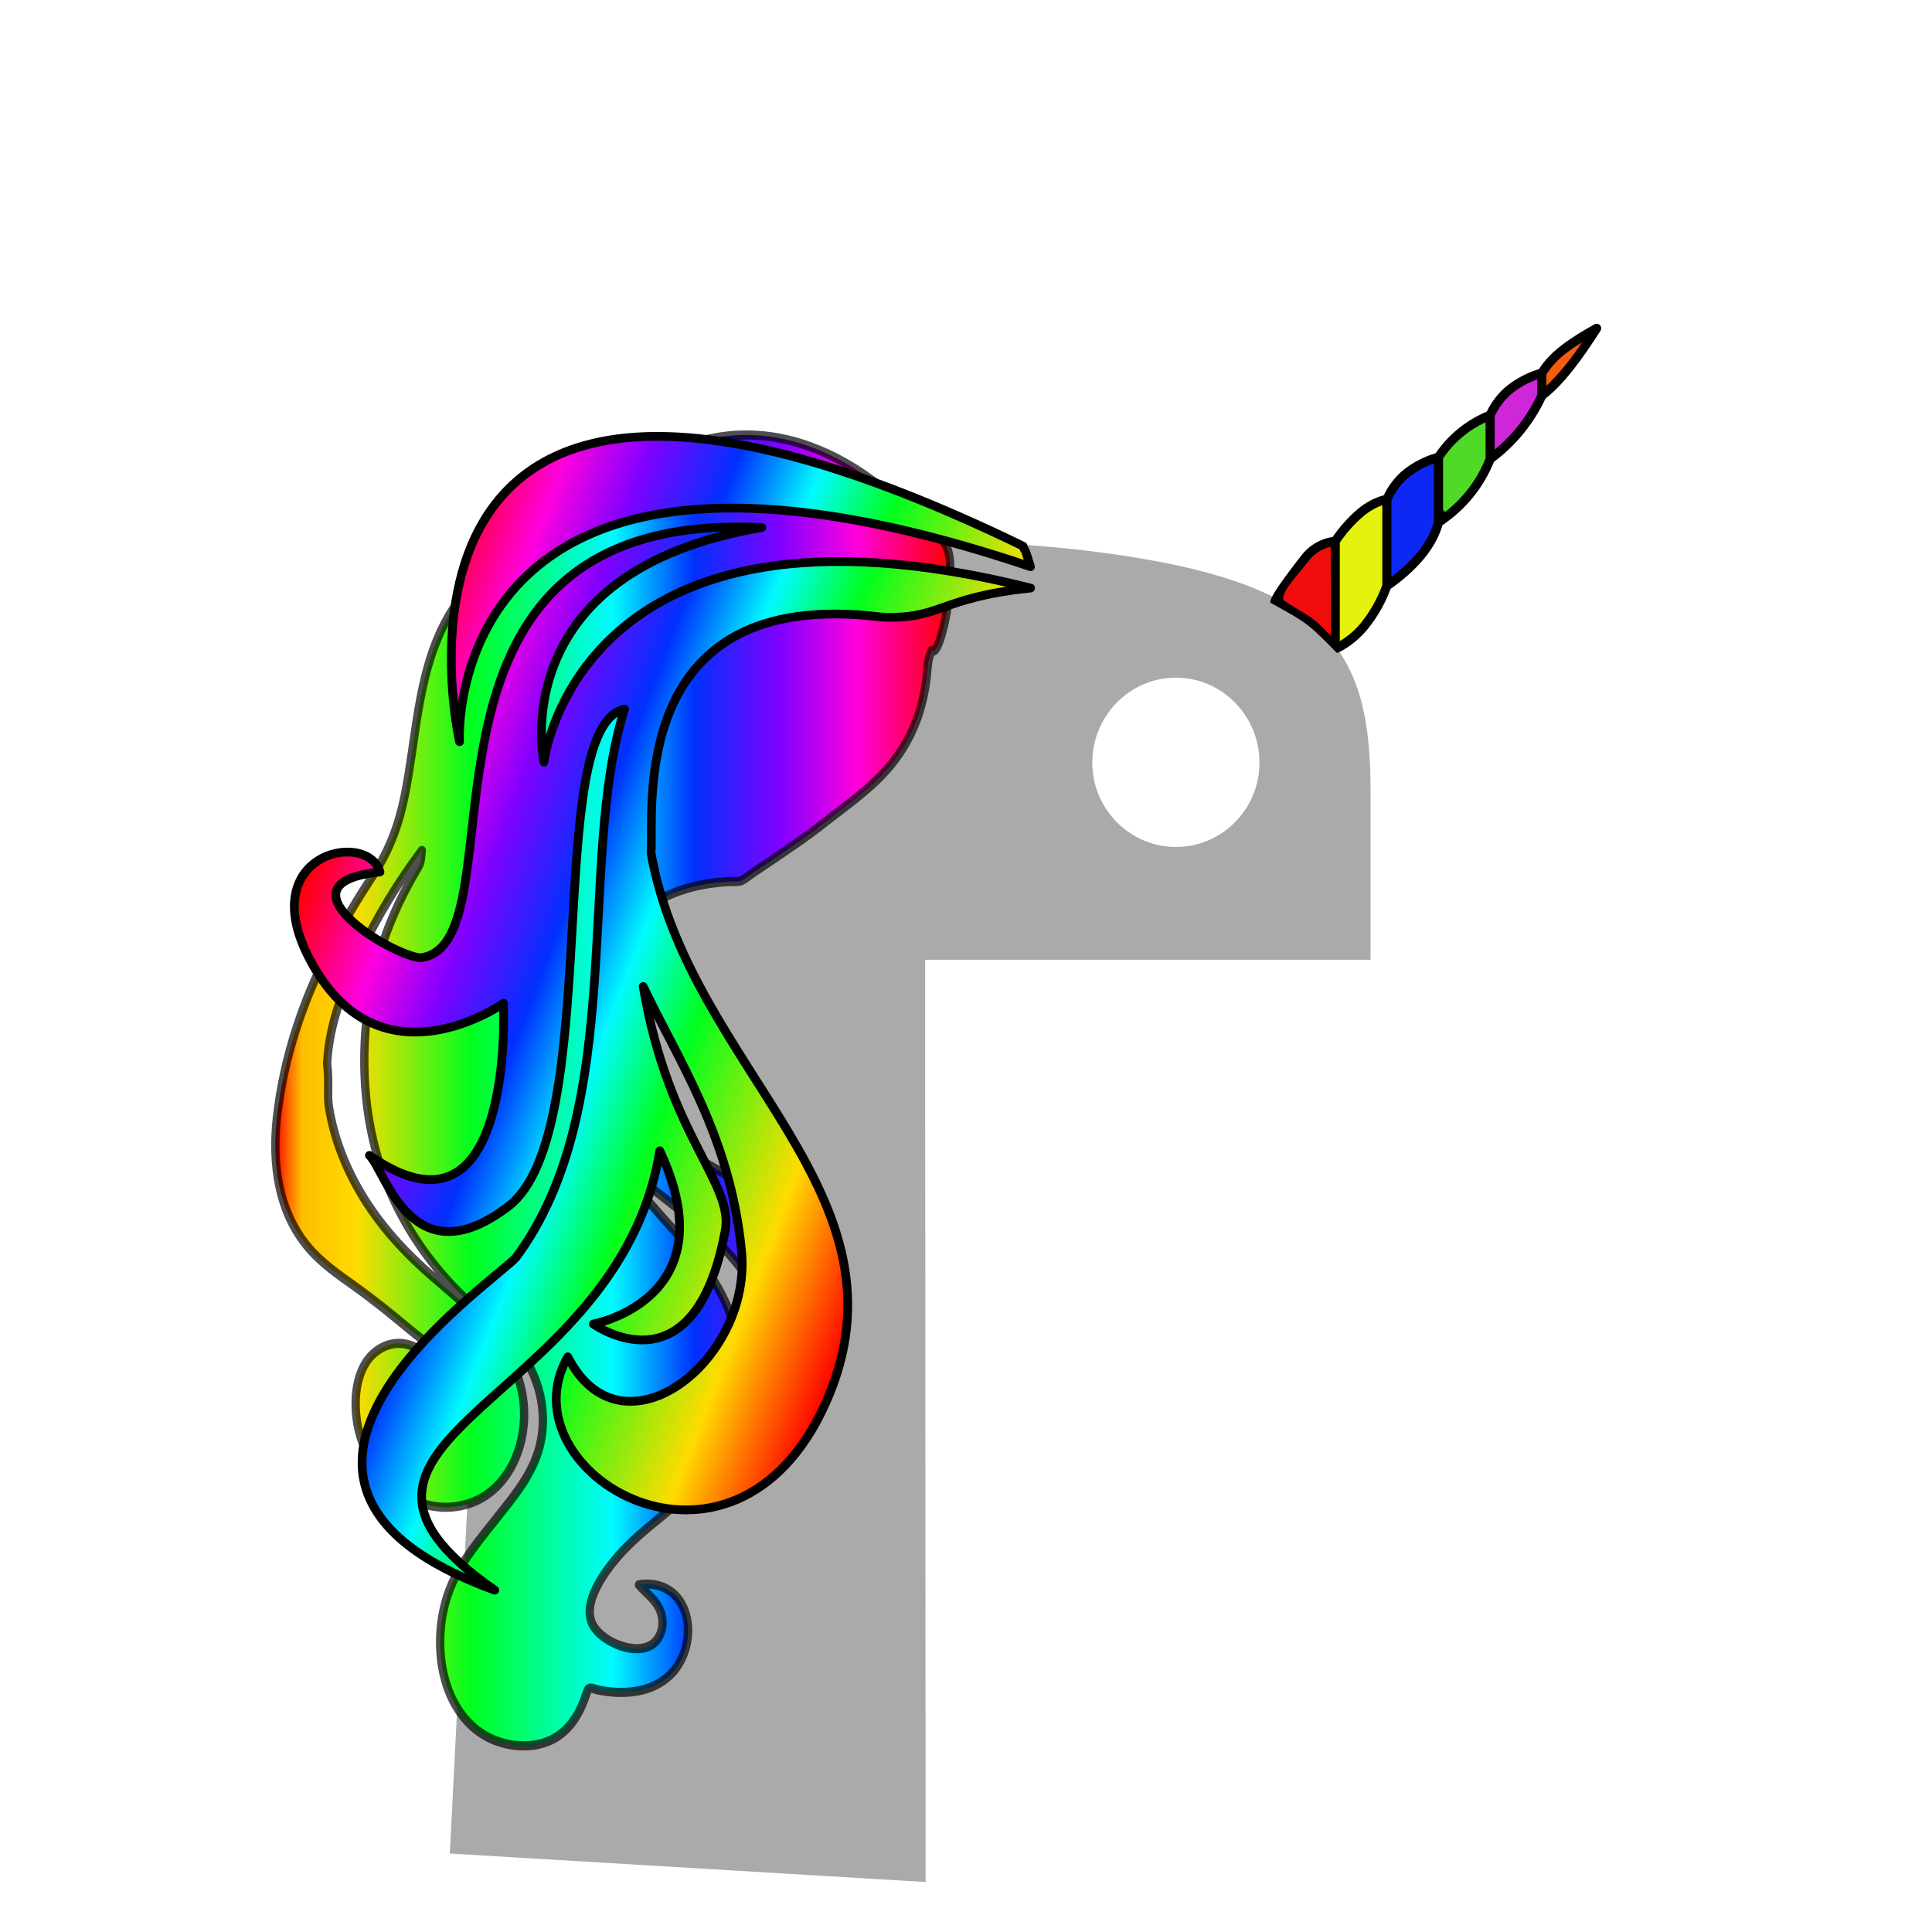
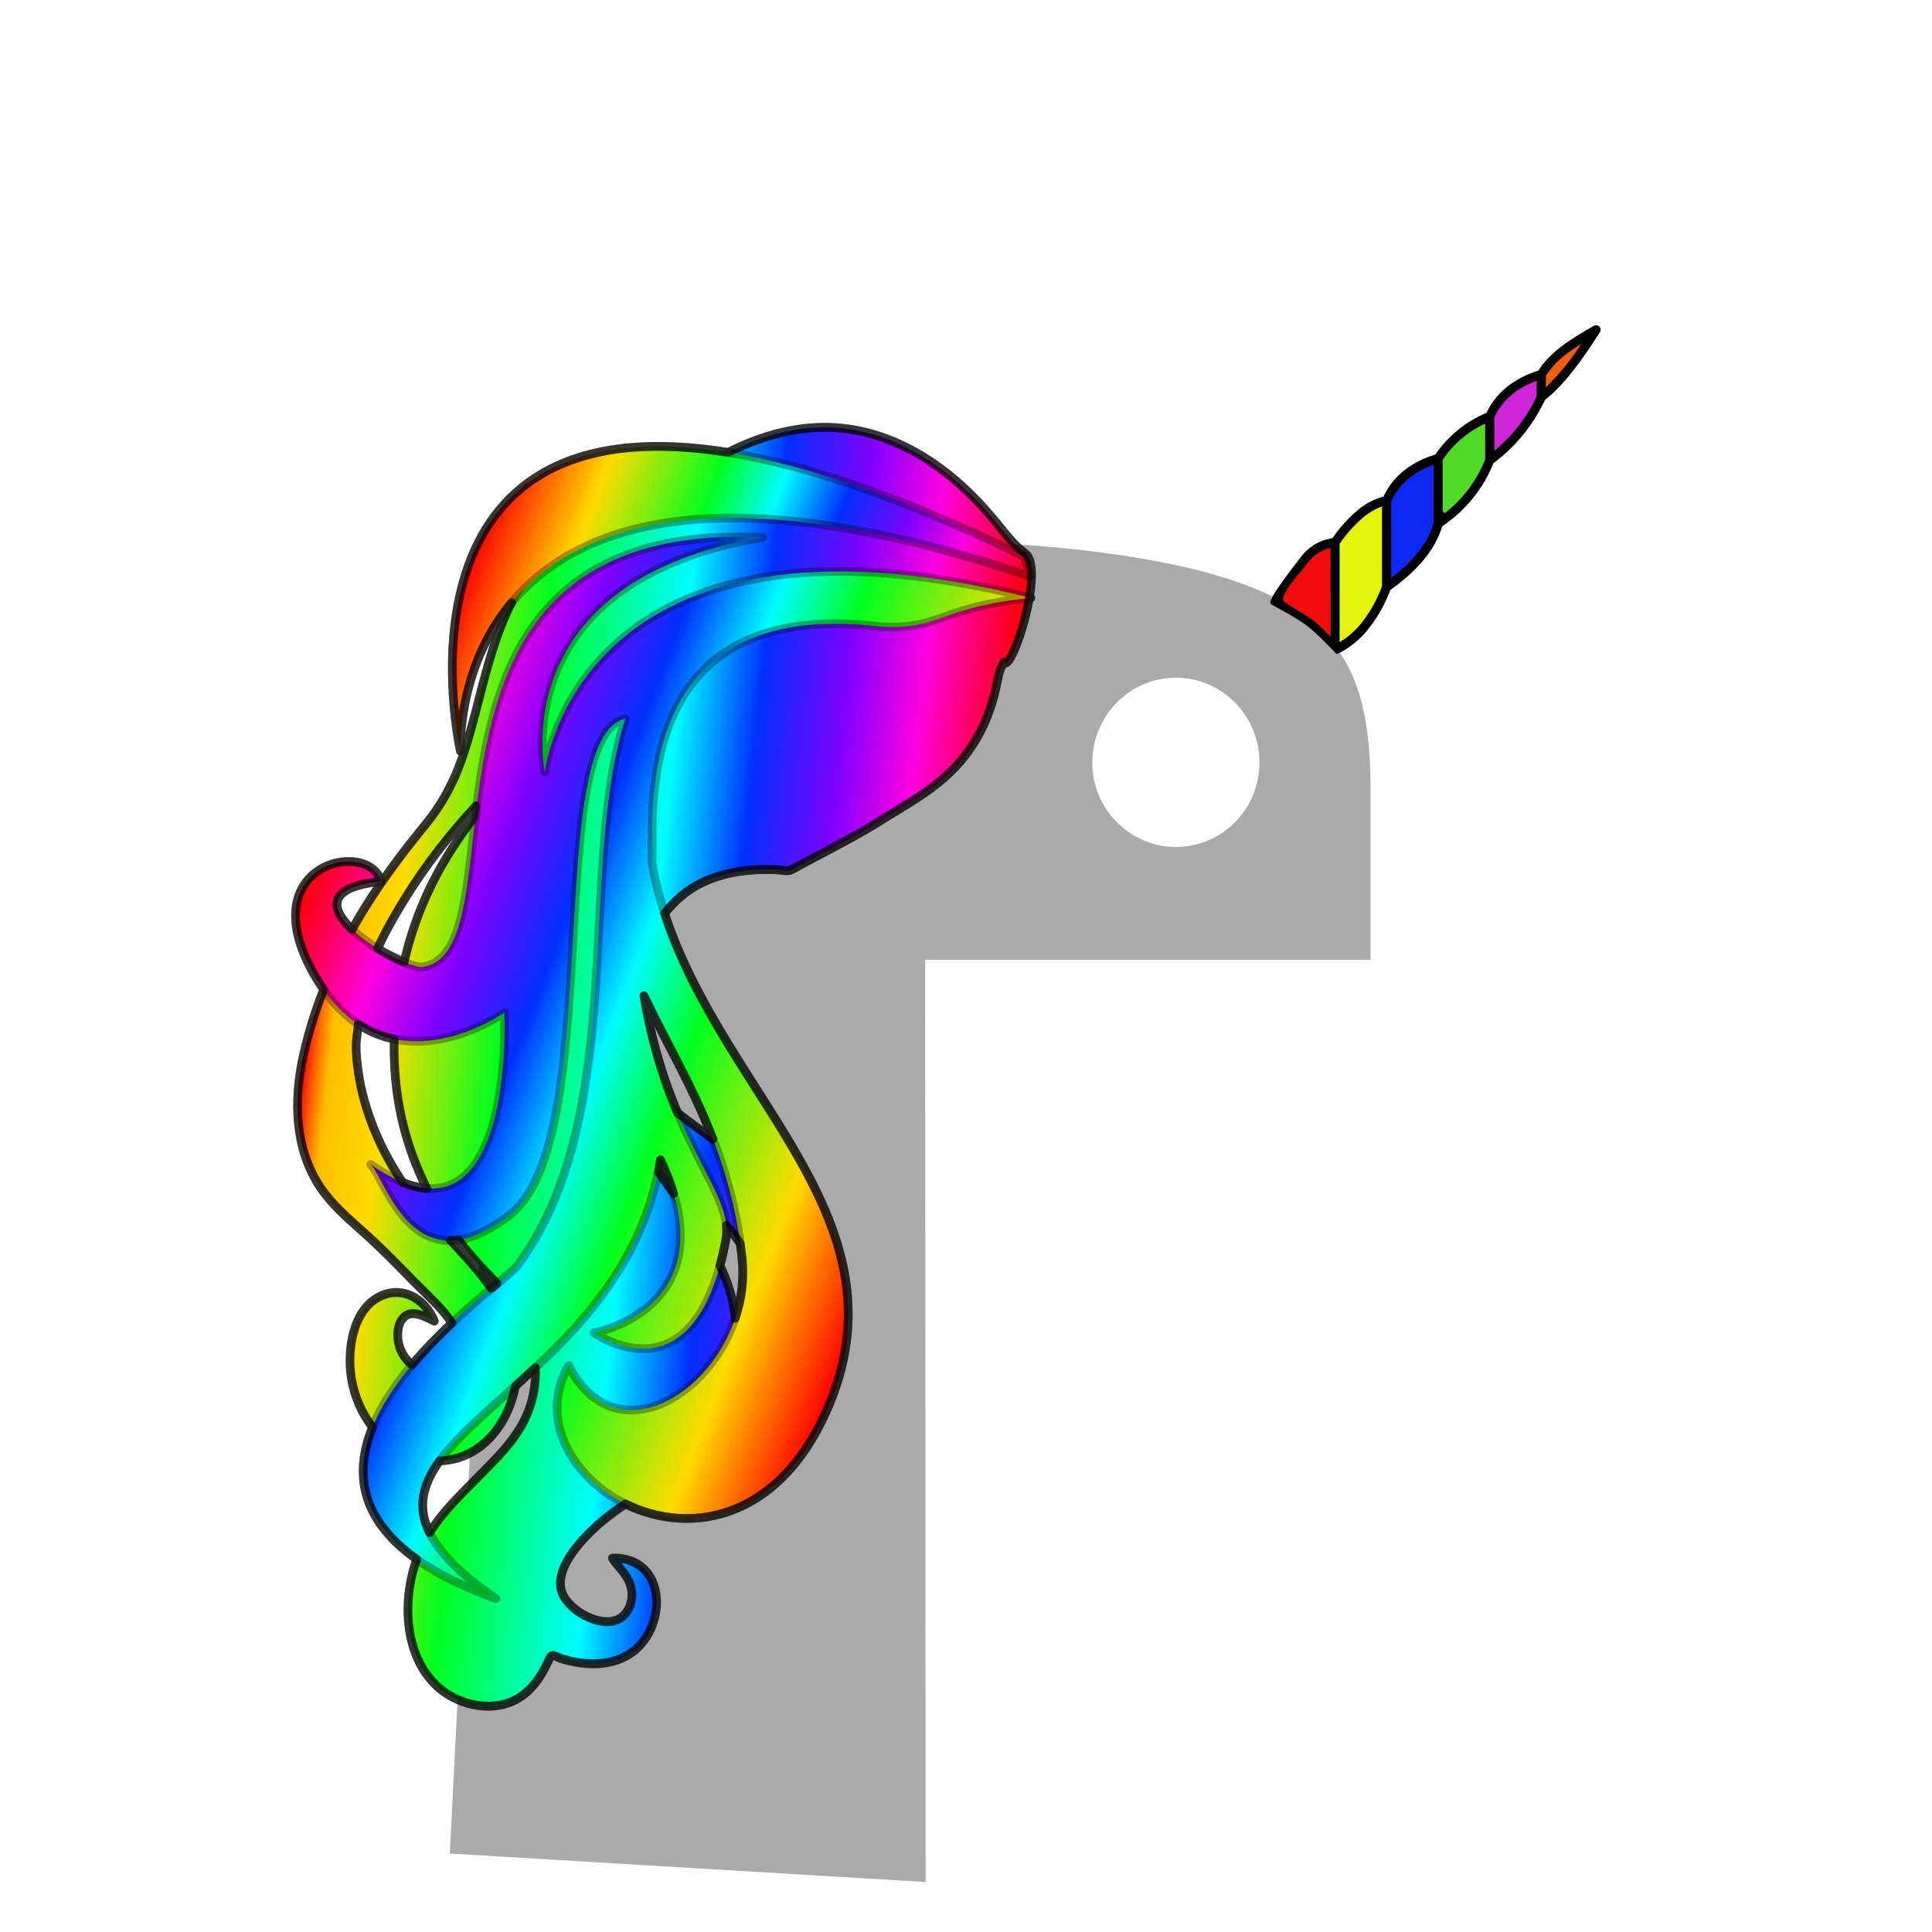
<svg xmlns="http://www.w3.org/2000/svg" height="77.964mm" id="svg8" version="1.1" viewBox="0 0 77.964 77.964" width="77.964mm">
  <defs id="defs7">
-     <style id="style874">.a{fill:#f28fff;}.b{fill:#0100c7;}.c{fill:#ff142d;}.d{fill:#84005e;}.e{fill:none;stroke:#000;stroke-miterlimit:10;stroke-width:15px;}</style>
-     <linearGradient gradientTransform="matrix(982.443,0,0,1732.79,50.6402,998.093)" gradientUnits="userSpaceOnUse" id="unicorn-back-hair" x1="0" x2="1" y1="0" y2="0">
-       <stop id="stop6823" offset="0" style="stop-color:#f00;stop-opacity:1" />
-       <stop id="stop6825" offset="0.02" style="stop-color:#ff6900;stop-opacity:1" />
-       <stop id="stop6827" offset="0.04" style="stop-color:#ffbe00;stop-opacity:1" />
-       <stop id="stop6829" offset="0.12" style="stop-color:#ffdb00;stop-opacity:1" />
-       <stop id="stop6831" offset="0.29" style="stop-color:#00ff1e;stop-opacity:1" />
-       <stop id="stop6833" offset="0.5" style="stop-color:#00fbff;stop-opacity:1" />
-       <stop id="stop6835" offset="0.62" style="stop-color:#0031ff;stop-opacity:1" />
-       <stop id="stop6837" offset="0.75" style="stop-color:#8200ff;stop-opacity:1" />
-       <stop id="stop6839" offset="0.86" style="stop-color:#ff00de;stop-opacity:1" />
-       <stop id="stop6841" offset="1" style="stop-color:#f00;stop-opacity:1" />
+     <linearGradient gradientTransform="matrix(982.443,0,0,1732.79,50.6402,998.093)" gradientUnits="userSpaceOnUse" id="unicorn-hair-gradient-1" x1="0" x2="1" y1="0" y2="0">
+       <stop offset="0" style="stop-color:#f00;stop-opacity:1" />
+       <stop offset="0.02" style="stop-color:#ff6900;stop-opacity:1" />
+       <stop offset="0.04" style="stop-color:#ffbe00;stop-opacity:1" />
+       <stop offset="0.12" style="stop-color:#ffdb00;stop-opacity:1" />
+       <stop offset="0.29" style="stop-color:#00ff1e;stop-opacity:1" />
+       <stop offset="0.5" style="stop-color:#00fbff;stop-opacity:1" />
+       <stop offset="0.62" style="stop-color:#0031ff;stop-opacity:1" />
+       <stop offset="0.75" style="stop-color:#8200ff;stop-opacity:1" />
+       <stop offset="0.86" style="stop-color:#ff00de;stop-opacity:1" />
+       <stop offset="1" style="stop-color:#f00;stop-opacity:1" />
    </linearGradient>
-     <linearGradient gradientTransform="matrix(210.999,0,0,350.666,76.5058,188.677)" gradientUnits="userSpaceOnUse" id="unicorn-front-hair" x1="0" x2="1" y1="0" y2="0">
-       <stop id="stop6861" offset="0" style="stop-color:#f00;stop-opacity:1" />
-       <stop id="stop6863" offset="0.16" style="stop-color:#ffdb00;stop-opacity:1" />
-       <stop id="stop6865" offset="0.38" style="stop-color:#00ff1e;stop-opacity:1" />
-       <stop id="stop6867" offset="0.5" style="stop-color:#00fbff;stop-opacity:1" />
-       <stop id="stop6869" offset="0.62" style="stop-color:#0031ff;stop-opacity:1" />
-       <stop id="stop6871" offset="0.75" style="stop-color:#8200ff;stop-opacity:1" />
-       <stop id="stop6873" offset="0.86" style="stop-color:#ff00de;stop-opacity:1" />
-       <stop id="stop6875" offset="1" style="stop-color:#f00;stop-opacity:1" />
+     <linearGradient gradientTransform="matrix(164.717,0,0,121.533,110.298,60.7664)" gradientUnits="userSpaceOnUse" id="unicorn-hair-gradient-2" x1="0" x2="1" y1="0" y2="0">
+       <stop offset="0" style="stop-color:#f00;stop-opacity:1" />
+       <stop offset="0.14" style="stop-color:#ff00de;stop-opacity:1" />
+       <stop offset="0.25" style="stop-color:#8200ff;stop-opacity:1" />
+       <stop offset="0.38" style="stop-color:#0031ff;stop-opacity:1" />
+       <stop offset="0.5" style="stop-color:#00fbff;stop-opacity:1" />
+       <stop offset="0.62" style="stop-color:#00ff1e;stop-opacity:1" />
+       <stop offset="0.82" style="stop-color:#ffdb00;stop-opacity:1" />
+       <stop offset="1" style="stop-color:#f00;stop-opacity:1" />
+     </linearGradient>
+     <linearGradient gradientTransform="matrix(210.999,0,0,350.666,76.5058,188.677)" gradientUnits="userSpaceOnUse" id="unicorn-hair-gradient-3" x1="0" x2="1" y1="0" y2="0">
+       <stop offset="0" style="stop-color:#f00;stop-opacity:1" />
+       <stop offset="0.16" style="stop-color:#ffdb00;stop-opacity:1" />
+       <stop offset="0.38" style="stop-color:#00ff1e;stop-opacity:1" />
+       <stop offset="0.5" style="stop-color:#00fbff;stop-opacity:1" />
+       <stop offset="0.62" style="stop-color:#0031ff;stop-opacity:1" />
+       <stop offset="0.75" style="stop-color:#8200ff;stop-opacity:1" />
+       <stop offset="0.86" style="stop-color:#ff00de;stop-opacity:1" />
+       <stop offset="1" style="stop-color:#f00;stop-opacity:1" />
    </linearGradient>
  </defs>
  <path d="m 37.733,21.854 c 3.072,0.015 6.007,0.275 8.588,0.731 v 0 c 7.605,1.34 8.986,4.144 8.986,9.316 v 0 6.83 H 37.334 v 2.277 l 0.018,34.939 -19.2,-1.15 c 0.336,-6.603 1.231,-24.138 1.231,-25.83 v 0 -17.066 c 0,-4.856 4.107,-8.505 8.986,-9.316 v 0 c 2.999,-0.498 6.108,-0.732 9.1,-0.732 v 0 c 0.088,0 0.176,2.34e-4 0.263,7.02e-4 m 13.092,8.919 c 0,-1.889 -1.509,-3.426 -3.372,-3.426 v 0 c -1.856,0 -3.373,1.537 -3.373,3.426 v 0 c 0,1.882 1.516,3.405 3.373,3.405 v 0 c 1.863,0 3.372,-1.523 3.372,-3.405" id="snake-body" style="fill:#aaaaaa;fill-opacity:1;stroke:none;stroke-width:0.234" />
-   <g id="g4401" style="clip-rule:evenodd;fill-rule:evenodd;stroke-linejoin:round;stroke-miterlimit:1.414" transform="matrix(0.3524808,0,0,0.3524808,7.949881,-108.1037)">
-     <g id="g6930" style="clip-rule:evenodd;fill-rule:evenodd;stroke-linejoin:round;stroke-miterlimit:1.414" transform="translate(-22.21651,306.8752)">
-       <g id="unihorn" transform="matrix(1.02678,0,0,1.02678,-3.8854,-0.98761)">
-         <path d="m 151.6,61.404 -2.614,1.887 -2.025,2.388 -0.936,1.859 1.988,1.499 1.627,1.074 1.56,1.207 0.998,1 0.055,-3.693 0.07,-5.957 0.12,-1.58 z" id="path6796" style="fill:#f20d0d" />
-         <path d="m 158.036,56.693 0.342,9.021 -1.935,3.878 -2.998,2.922 -1.079,-0.025 -0.074,-11.22 1.567,-1.965 2.367,-2.036 z" id="path6798" style="fill:#e5f20d" />
-         <path d="m 158.437,56.093 1.485,-2.057 2.105,-1.546 1.588,-0.516 0.472,6.378 -0.57,2.088 -1.304,1.943 -1.508,1.866 -2.343,1.613 -0.259,-3.036 0.106,-4.081 z" id="path6800" style="fill:#0d28f2" />
-         <path d="m 164.139,51.366 1.841,-2.276 1.624,-1.076 1.871,-0.879 0.38,4.703 -1.483,2.945 -1.765,1.75 -1.965,1.902 -0.78,-1.367 z" id="path6802" style="fill:#50d926" />
-         <path d="m 169.784,46.98 1.397,-2.221 2.031,-1.531 1.947,-0.833 0.435,2.133 -1.509,2.92 -1.696,2.28 -2.413,1.689 z" id="path6804" style="fill:#ce26d9" />
-         <path d="m 175.492,42.185 1.942,-2.294 3.483,-2.024 -1.31,2.707 -2.487,2.714 -1.449,1.092 z" id="path6806" style="fill:#f25e0d" />
-         <g id="g6810" transform="matrix(0.508925,0,0,0.508925,139.837,28.152)">
-           <path d="m 81.34,17.283 c -4.993,2.817 -9.556,5.699 -12.169,9.823 -2.497,0.757 -4.833,1.967 -6.893,3.569 -1.918,1.542 -3.46,3.499 -4.51,5.725 -4.542,1.894 -8.438,5.065 -11.214,9.127 -2.507,0.736 -4.853,1.937 -6.914,3.542 -1.893,1.527 -3.415,3.462 -4.452,5.661 -2.11,0.587 -4.065,1.629 -5.728,3.052 -2.084,1.781 -3.923,3.83 -5.47,6.094 -0.173,0.027 -0.349,0.049 -0.52,0.085 -2.576,0.518 -4.871,1.972 -6.439,4.08 -1.484,2.01 -6.437,8.145 -6.678,9.922 -0.056,0.413 0.211,0.446 0.211,0.446 0,0 5.353,2.815 7.712,4.588 2.327,1.749 6.353,6.004 6.353,6.004 0,0 0.228,0.392 0.612,0.202 2.513,-1.246 4.644,-3.005 6.436,-5.163 2.137,-2.642 3.829,-5.614 5.009,-8.8 5.548,-3.914 9.808,-8.595 11.356,-13.924 0.336,-0.237 0.66,-0.483 0.985,-0.728 0.022,-0.015 0.048,-0.019 0.069,-0.036 0.012,-0.01 0.017,-0.025 0.028,-0.036 4.556,-3.322 8.088,-7.858 10.193,-13.088 4.852,-3.627 8.734,-8.395 11.301,-13.882 4.162,-3.234 8.11,-8.702 12.054,-14.852 0.103,-0.16 0.158,-0.348 0.158,-0.539 0,-0.548 -0.451,-1 -1,-1 -0.172,0 -0.34,0.044 -0.49,0.128 z M 13.422,77.862 c -1.564,-1.079 3.986,-6.959 5.211,-8.624 1.209,-1.623 2.952,-2.769 4.922,-3.237 l 0.049,19.556 c 0,0 -2.634,-2.853 -4.197,-3.929 -1.962,-1.35 -4.339,-2.631 -5.985,-3.766 z m 16.724,4.89 c -1.299,1.562 -2.851,2.895 -4.591,3.945 V 65.123 c 1.459,-2.152 3.199,-4.101 5.173,-5.794 1.228,-1.041 2.629,-1.857 4.14,-2.412 v 17.485 c -1.106,3.023 -2.701,5.844 -4.722,8.35 z M 36.868,72.629 V 55.828 c 0.913,-2.027 2.293,-3.809 4.025,-5.201 1.592,-1.241 3.379,-2.208 5.289,-2.861 v 12.798 c -1.177,4.338 -4.588,8.474 -9.314,12.065 z M 48.596,58.405 C 48.458,58.244 48.32,58.079 48.181,57.922 V 46.686 c 2.321,-3.45 5.543,-6.199 9.315,-7.947 v 7.865 c -1.846,4.665 -4.922,8.743 -8.9,11.801 z m 10.9,-13.7 v -7.302 c 0.924,-2.014 2.306,-3.784 4.036,-5.169 1.591,-1.241 3.374,-2.215 5.278,-2.883 v 3.345 c -2.157,4.656 -5.341,8.762 -9.314,12.009 z M 70.809,30.777 v -2.531 c 1.229,-1.874 2.786,-3.511 4.597,-4.831 0.991,-0.76 2.073,-1.493 3.22,-2.212 -2.245,3.47 -4.866,6.68 -7.817,9.574 z" id="path6808" style="fill-rule:nonzero" />
-         </g>
+   <g id="g1314" style="clip-rule:evenodd;fill-rule:evenodd;stroke-linejoin:round;stroke-miterlimit:1.414" transform="matrix(0.3519896,0,0,0.3519896,0.1853287,0.141795)">
+     <g id="unihorn" transform="matrix(1.02678,0,0,1.02678,-3.8854,-0.98761)">
+       <path d="m 151.6,61.404 -2.614,1.887 -2.025,2.388 -0.936,1.859 1.988,1.499 1.627,1.074 1.56,1.207 0.998,1 0.055,-3.693 0.07,-5.957 0.12,-1.58 z" id="path1175" style="fill:#f20d0d" />
+       <path d="m 158.036,56.693 0.342,9.021 -1.935,3.878 -2.998,2.922 -1.079,-0.025 -0.074,-11.22 1.567,-1.965 2.367,-2.036 z" id="path1177" style="fill:#e5f20d" />
+       <path d="m 158.437,56.093 1.485,-2.057 2.105,-1.546 1.588,-0.516 0.472,6.378 -0.57,2.088 -1.304,1.943 -1.508,1.866 -2.343,1.613 -0.259,-3.036 0.106,-4.081 z" id="path1179" style="fill:#0d28f2" />
+       <path d="m 164.139,51.366 1.841,-2.276 1.624,-1.076 1.871,-0.879 0.38,4.703 -1.483,2.945 -1.765,1.75 -1.965,1.902 -0.78,-1.367 z" id="path1181" style="fill:#50d926" />
+       <path d="m 169.784,46.98 1.397,-2.221 2.031,-1.531 1.947,-0.833 0.435,2.133 -1.509,2.92 -1.696,2.28 -2.413,1.689 z" id="path1183" style="fill:#ce26d9" />
+       <path d="m 175.492,42.185 1.942,-2.294 3.483,-2.024 -1.31,2.707 -2.487,2.714 -1.449,1.092 z" id="path1185" style="fill:#f25e0d" />
+       <g id="g1189" transform="matrix(0.508925,0,0,0.508925,139.837,28.152)">
+         <path d="m 81.34,17.283 c -4.993,2.817 -9.556,5.699 -12.169,9.823 -2.497,0.757 -4.833,1.967 -6.893,3.569 -1.918,1.542 -3.46,3.499 -4.51,5.725 -4.542,1.894 -8.438,5.065 -11.214,9.127 -2.507,0.736 -4.853,1.937 -6.914,3.542 -1.893,1.527 -3.415,3.462 -4.452,5.661 -2.11,0.587 -4.065,1.629 -5.728,3.052 -2.084,1.781 -3.923,3.83 -5.47,6.094 -0.173,0.027 -0.349,0.049 -0.52,0.085 -2.576,0.518 -4.871,1.972 -6.439,4.08 -1.484,2.01 -6.437,8.145 -6.678,9.922 -0.056,0.413 0.211,0.446 0.211,0.446 0,0 5.353,2.815 7.712,4.588 2.327,1.749 6.353,6.004 6.353,6.004 0,0 0.228,0.392 0.612,0.202 2.513,-1.246 4.644,-3.005 6.436,-5.163 2.137,-2.642 3.829,-5.614 5.009,-8.8 5.548,-3.914 9.808,-8.595 11.356,-13.924 0.336,-0.237 0.66,-0.483 0.985,-0.728 0.022,-0.015 0.048,-0.019 0.069,-0.036 0.012,-0.01 0.017,-0.025 0.028,-0.036 4.556,-3.322 8.088,-7.858 10.193,-13.088 4.852,-3.627 8.734,-8.395 11.301,-13.882 4.162,-3.234 8.11,-8.702 12.054,-14.852 0.103,-0.16 0.158,-0.348 0.158,-0.539 0,-0.548 -0.451,-1 -1,-1 -0.172,0 -0.34,0.044 -0.49,0.128 z M 13.422,77.862 c -1.564,-1.079 3.986,-6.959 5.211,-8.624 1.209,-1.623 2.952,-2.769 4.922,-3.237 l 0.049,19.556 c 0,0 -2.634,-2.853 -4.197,-3.929 -1.962,-1.35 -4.339,-2.631 -5.985,-3.766 z m 16.724,4.89 c -1.299,1.562 -2.851,2.895 -4.591,3.945 V 65.123 c 1.459,-2.152 3.199,-4.101 5.173,-5.794 1.228,-1.041 2.629,-1.857 4.14,-2.412 v 17.485 c -1.106,3.023 -2.701,5.844 -4.722,8.35 z M 36.868,72.629 V 55.828 c 0.913,-2.027 2.293,-3.809 4.025,-5.201 1.592,-1.241 3.379,-2.208 5.289,-2.861 v 12.798 c -1.177,4.338 -4.588,8.474 -9.314,12.065 z M 48.596,58.405 C 48.458,58.244 48.32,58.079 48.181,57.922 V 46.686 c 2.321,-3.45 5.543,-6.199 9.315,-7.947 v 7.865 c -1.846,4.665 -4.922,8.743 -8.9,11.801 z m 10.9,-13.7 v -7.302 c 0.924,-2.014 2.306,-3.784 4.036,-5.169 1.591,-1.241 3.374,-2.215 5.278,-2.883 v 3.345 c -2.157,4.656 -5.341,8.762 -9.314,12.009 z M 70.809,30.777 v -2.531 c 1.229,-1.874 2.786,-3.511 4.597,-4.831 0.991,-0.76 2.073,-1.493 3.22,-2.212 -2.245,3.47 -4.866,6.68 -7.817,9.574 z" id="path1187" style="fill-rule:nonzero" />
      </g>
-       <g id="g6815" transform="matrix(0.0786762,0,0,0.0866126,27.2003,38.2111)">
-         <path d="m 1005.77,416.5 c 13.37,14.14 45.85,-131.158 13.24,-146.53 -16.07,-8.407 -28.342,-20.333 -41.75,-32.23 -15.068,-13.732 -30.904,-26.744 -47.506,-38.586 -62.026,-44.243 -135.653,-72.002 -212.385,-66.841 -97.089,6.53 -187.623,66.298 -252.969,135.537 -3.408,-12.03 -88.584,31.265 -98.677,38.147 -29.626,20.202 -53.638,47.385 -70.933,78.733 -37.534,68.209 -39.273,149.113 -55.865,223.696 -8.656,38.906 -22.285,72.062 -45.604,104.542 -22.949,31.965 -44.73,64.758 -64.155,98.998 -38.804,68.398 -66.57,143.567 -76.2,221.894 -7.547,61.39 2.161,124.92 45.604,171.58 19.33,20.77 43.556,35.96 67.213,51.23 27.602,17.83 53.961,37.41 80.201,57.17 22.746,17.12 51.018,34.23 69.047,56.53 18.806,23.25 4.467,53.79 -23.778,59.7 -25.31,5.29 -50.319,-10.85 -56.517,-35.8 -2.578,-10.37 -2.192,-23.45 6.208,-31.23 11.356,-10.53 31.011,-1.89 43.466,1.75 -18.722,-30.59 -56.512,-43.22 -87.621,-21.38 -28.713,20.16 -32.868,62.19 -26.986,94.01 13.192,71.36 83.685,125.97 156.967,108.31 69.481,-16.73 99.624,-95.09 80.059,-159.34 -21.908,-71.94 -95.659,-114.29 -149.571,-160.6 -38.801,-33.33 -72.769,-71.77 -97.121,-116.96 -11.53,-21.4 -20.853,-44.06 -26.869,-67.64 -3.188,-12.49 -6.207,-25.6 -5.831,-38.5 0.377,-12.93 0.305,-27.23 -1.447,-40.06 2.828,-52.702 24.973,-102.788 49.158,-148.925 24.754,-47.223 54.936,-91.497 88.692,-132.725 -1.458,7.222 -0.493,15.414 -5.16,21.65 -4.986,7.542 -9.792,15.204 -14.398,22.984 -9.98,16.857 -19.027,34.274 -26.931,52.201 -15.717,35.649 -26.579,73.17 -32.183,111.728 -11.273,77.564 -4.409,158.127 27.024,230.417 29.258,67.28 78.521,126.92 136.959,171.05 28.578,21.58 55.686,43.16 73.212,75.16 17.27,31.53 22.612,68.41 12.67,103.18 -10.594,37.05 -37.78,65.74 -62.44,94.17 -24.471,28.21 -50.938,56.15 -66.645,90.47 -28.657,62.63 -19.449,154.24 43.504,193.26 28.845,17.87 70.255,23.1 101.902,9.71 14.997,-6.34 27.415,-17.16 36.569,-30.56 4.841,-7.08 8.759,-14.68 12.089,-22.58 1.685,-4 3.239,-8.05 4.759,-12.11 2.544,-6.8 9.287,-2.27 15.576,-1.11 35.401,6.52 77.565,4.68 105.639,-20.68 24.051,-21.72 33.174,-60.71 17.56,-89.99 -12.681,-23.78 -38.224,-32.18 -63.796,-28.41 11.549,12.51 25.568,19.73 31.966,36.62 5.467,14.44 1.493,31.94 -11.306,41.24 -23.46,16.8 -72.765,-1.07 -87.1,-23.65 -18.638,-29.35 17.389,-72.54 36.942,-92.86 25.935,-26.95 57.188,-46.83 86.202,-70.03 62.272,-49.79 90.006,-120.67 86.545,-199.34 -3.415,-77.64 -64.018,-130.95 -114.486,-183.2 -14.27,-14.77 -28.452,-29.67 -43.292,-43.87 -6.933,-6.63 -13.944,-13.19 -20.883,-19.81 -6.463,-6.18 -17.323,-13.49 -20.078,-22.29 16.171,8.61 30.864,22.25 45.799,32.87 16.834,11.98 33.744,23.85 50.537,35.89 33.692,24.15 69.325,48.11 97.491,78.78 24.317,26.48 45.022,58.89 47.913,95.56 1.528,19.4 -1.963,38.72 -9.19,56.73 -3.754,9.35 -8.443,18.31 -13.811,26.84 -4.383,6.96 -10.909,13.48 -13.279,21.5 65.663,-23.95 113.678,-106.08 104.44,-174.24 -5.718,-32.8 -22.836,-63.1 -46.578,-86.24 -25.171,-24.55 -58.386,-41.12 -89.519,-57.01 -34.049,-17.38 -68.825,-33.97 -101.723,-53.5 -15.01,-8.61 -30.385,-17.27 -43.233,-28.85 -14.525,-13.09 -18.643,-25.647 -22.225,-44.878 -13.297,-71.392 -11.67,-153.746 44.103,-207.204 35.269,-33.805 87.254,-46.031 134.601,-48.545 5.921,-0.315 13.024,0.621 18.744,-1.053 4.962,-1.979 9.479,-5.642 14.012,-8.414 12.579,-7.692 25.157,-15.386 37.681,-23.166 22.776,-14.147 45.954,-28.184 67.691,-43.889 39.028,-28.196 81.424,-53.091 110.673,-92.34 14.297,-19.185 25.424,-40.675 32.142,-63.669 3.479,-11.907 6.179,-24.091 7.73,-36.403 1.669,-13.247 1.253,-24.502 7.511,-36.599 z" id="path6813" style="fill:url(#unicorn-back-hair);fill-rule:nonzero;stroke:#010001;stroke-width:12.09px;stroke-opacity:0.694" />
+     </g>
+     <g id="rainbow-hair">
+       <g id="g1194" transform="matrix(0.0782159,0.00849857,-0.00935585,0.0861058,39.7877,31.1119)">
+         <path d="m 1005.77,416.5 c 13.37,14.14 45.85,-131.158 13.24,-146.53 -16.07,-8.407 -28.342,-20.333 -41.75,-32.23 -15.068,-13.732 -30.904,-26.744 -47.506,-38.586 -62.026,-44.243 -135.653,-72.002 -212.385,-66.841 -97.089,6.53 -187.623,66.298 -252.969,135.537 -3.408,-12.03 -88.584,31.265 -98.677,38.147 -29.626,20.202 -53.638,47.385 -70.933,78.733 -37.534,68.209 -39.273,149.113 -55.865,223.696 -8.656,38.906 -22.285,72.062 -45.604,104.542 -22.949,31.965 -44.73,64.758 -64.155,98.998 -38.804,68.398 -66.57,143.567 -76.2,221.894 -7.547,61.39 2.161,124.92 45.604,171.58 19.33,20.77 43.556,35.96 67.213,51.23 27.602,17.83 53.961,37.41 80.201,57.17 22.746,17.12 51.018,34.23 69.047,56.53 18.806,23.25 4.467,53.79 -23.778,59.7 -25.31,5.29 -50.319,-10.85 -56.517,-35.8 -2.578,-10.37 -2.192,-23.45 6.208,-31.23 11.356,-10.53 31.011,-1.89 43.466,1.75 -18.722,-30.59 -56.512,-43.22 -87.621,-21.38 -28.713,20.16 -32.868,62.19 -26.986,94.01 13.192,71.36 83.685,125.97 156.967,108.31 69.481,-16.73 99.624,-95.09 80.059,-159.34 -21.908,-71.94 -95.659,-114.29 -149.571,-160.6 -38.801,-33.33 -72.769,-71.77 -97.121,-116.96 -11.53,-21.4 -20.853,-44.06 -26.869,-67.64 -3.188,-12.49 -6.207,-25.6 -5.831,-38.5 0.377,-12.93 0.305,-27.23 -1.447,-40.06 2.828,-52.702 24.973,-102.788 49.158,-148.925 24.754,-47.223 54.936,-91.497 88.692,-132.725 -1.458,7.222 -0.493,15.414 -5.16,21.65 -4.986,7.542 -9.792,15.204 -14.398,22.984 -9.98,16.857 -19.027,34.274 -26.931,52.201 -15.717,35.649 -26.579,73.17 -32.183,111.728 -11.273,77.564 -4.409,158.127 27.024,230.417 29.258,67.28 78.521,126.92 136.959,171.05 28.578,21.58 55.686,43.16 73.212,75.16 17.27,31.53 22.612,68.41 12.67,103.18 -10.594,37.05 -37.78,65.74 -62.44,94.17 -24.471,28.21 -50.938,56.15 -66.645,90.47 -28.657,62.63 -19.449,154.24 43.504,193.26 28.845,17.87 70.255,23.1 101.902,9.71 14.997,-6.34 27.415,-17.16 36.569,-30.56 4.841,-7.08 8.759,-14.68 12.089,-22.58 1.685,-4 3.239,-8.05 4.759,-12.11 2.544,-6.8 9.287,-2.27 15.576,-1.11 35.401,6.52 77.565,4.68 105.639,-20.68 24.051,-21.72 33.174,-60.71 17.56,-89.99 -12.681,-23.78 -38.224,-32.18 -63.796,-28.41 11.549,12.51 25.568,19.73 31.966,36.62 5.467,14.44 1.493,31.94 -11.306,41.24 -23.46,16.8 -72.765,-1.07 -87.1,-23.65 -18.638,-29.35 17.389,-72.54 36.942,-92.86 25.935,-26.95 57.188,-46.83 86.202,-70.03 62.272,-49.79 90.006,-120.67 86.545,-199.34 -3.415,-77.64 -64.018,-130.95 -114.486,-183.2 -14.27,-14.77 -28.452,-29.67 -43.292,-43.87 -6.933,-6.63 -13.944,-13.19 -20.883,-19.81 -6.463,-6.18 -17.323,-13.49 -20.078,-22.29 16.171,8.61 30.864,22.25 45.799,32.87 16.834,11.98 33.744,23.85 50.537,35.89 33.692,24.15 69.325,48.11 97.491,78.78 24.317,26.48 45.022,58.89 47.913,95.56 1.528,19.4 -1.963,38.72 -9.19,56.73 -3.754,9.35 -8.443,18.31 -13.811,26.84 -4.383,6.96 -10.909,13.48 -13.279,21.5 65.663,-23.95 113.678,-106.08 104.44,-174.24 -5.718,-32.8 -22.836,-63.1 -46.578,-86.24 -25.171,-24.55 -58.386,-41.12 -89.519,-57.01 -34.049,-17.38 -68.825,-33.97 -101.723,-53.5 -15.01,-8.61 -30.385,-17.27 -43.233,-28.85 -14.525,-13.09 -18.643,-25.647 -22.225,-44.878 -13.297,-71.392 -11.67,-153.746 44.103,-207.204 35.269,-33.805 87.254,-46.031 134.601,-48.545 5.921,-0.315 13.024,0.621 18.744,-1.053 4.962,-1.979 9.479,-5.642 14.012,-8.414 12.579,-7.692 25.157,-15.386 37.681,-23.166 22.776,-14.147 45.954,-28.184 67.691,-43.889 39.028,-28.196 81.424,-53.091 110.673,-92.34 14.297,-19.185 25.424,-40.675 32.142,-63.669 3.479,-11.907 6.179,-24.091 7.73,-36.403 1.669,-13.247 1.253,-24.502 7.511,-36.599 z" id="path1192" style="fill:url(#unicorn-hair-gradient-1);fill-rule:nonzero;stroke:#000000;stroke-width:12.09px;stroke-opacity:0.318" />
      </g>
-       <g id="g6821" transform="matrix(-0.343741,-0.131832,-0.131832,0.343741,156.495,76.7777)">
-         <path d="m 256.6,121.533 c 0,0 93.756,-139.781 -141.83,-119.527 -1.722,1.985 0.345,-1.028 -4.472,5.155 194.05,7.9 146.302,114.372 146.302,114.372 z" id="path6817" style="fill:url(#unicorn-front-hair);fill-rule:nonzero;stroke:#000000;stroke-width:2.72px" />
-         <path d="m 265.183,168.235 c 29.894,15.116 -12.354,23.01 -21.287,20.429 -30.221,-15.968 63.535,-125.172 -51.239,-162.959 70.472,41.564 37.145,92.383 37.145,92.383 0,0 22.327,-87.228 -121.92,-104.744 25.754,13.055 22.479,19.227 40.187,25.071 77.962,19.226 43.958,82.435 40.525,94.106 -35.037,58.385 -115.738,69.374 -111.96,140.125 3.784,70.752 86.207,56.191 80.023,15.461 -27.481,24.721 -54.275,-19.582 -38.47,-50.492 16.12,-31.878 39.316,-47.759 57.802,-65.444 -23.974,40.782 -48.834,47.112 -51.082,62.268 -9.277,51.169 27.984,41.279 27.984,41.279 0,0 -36.76,-22.315 0,-57.697 -16.494,78.996 80.018,126.055 -1.033,145.964 98.566,1.728 35.37,-87.917 30.915,-98.905 -15.799,-56.318 26.606,-121.967 29.525,-171.373 22.14,14.363 -41.559,125.016 -21.638,157.303 19.921,32.264 39.843,3.082 46.02,0.688 -53.907,13.382 -21.977,-59.074 -21.977,-59.074 0,0 24.732,37.099 58.047,11.327 33.303,-25.755 1.027,-47.049 -7.567,-35.716 z" id="path6819" style="fill:url(#unicorn-front-hair);fill-rule:nonzero;stroke:#000000;stroke-width:2.72px" />
+       <g id="g1200" transform="matrix(-0.343741,-0.131832,-0.131832,0.343741,156.495,77.7777)">
+         <path d="m 256.6,121.533 c 0,0 93.756,-139.781 -141.83,-119.527 -1.722,1.985 0.345,-1.028 -4.472,5.155 194.05,7.9 146.302,114.372 146.302,114.372 z" id="path1196" style="fill:url(#unicorn-hair-gradient-2);fill-rule:nonzero;stroke:#000000;stroke-width:2.72px;stroke-opacity:0.322" />
+         <path d="m 265.183,168.235 c 29.894,15.116 -12.354,23.01 -21.287,20.429 -30.221,-15.968 63.535,-125.172 -51.239,-162.959 70.472,41.564 37.145,92.383 37.145,92.383 0,0 22.327,-87.228 -121.92,-104.744 25.754,13.055 22.479,19.227 40.187,25.071 77.962,19.226 43.958,82.435 40.525,94.106 -35.037,58.385 -115.738,69.374 -111.96,140.125 3.784,70.752 86.207,56.191 80.023,15.461 -27.481,24.721 -54.275,-19.582 -38.47,-50.492 16.12,-31.878 39.316,-47.759 57.802,-65.444 -23.974,40.782 -48.834,47.112 -51.082,62.268 -9.277,51.169 27.984,41.279 27.984,41.279 0,0 -36.76,-22.315 0,-57.697 -16.494,78.996 80.018,126.055 -1.033,145.964 98.566,1.728 35.37,-87.917 30.915,-98.905 -15.799,-56.318 26.606,-121.967 29.525,-171.373 22.14,14.363 -41.559,125.016 -21.638,157.303 19.921,32.264 39.843,3.082 46.02,0.688 -53.907,13.382 -21.977,-59.074 -21.977,-59.074 0,0 24.732,37.099 58.047,11.327 33.303,-25.755 1.027,-47.049 -7.567,-35.716 z" id="path1198" style="fill:url(#unicorn-hair-gradient-3);fill-rule:nonzero;stroke:#000000;stroke-width:2.72px;stroke-opacity:0.318" />
      </g>
+       <path d="m 82.954,51.467 c 3.721,-1.877 7.711,-3.003 11.705,-2.866 6.05,0.208 11.55,3.224 15.987,7.561 1.188,1.161 2.305,2.416 3.355,3.726 0.937,1.138 1.786,2.27 2.964,3.13 0.912,0.607 0.918,2.74 0.524,5.084 l 0.163,0.04 -0.173,0.019 c -0.652,3.827 -2.356,8.184 -2.921,7.362 -0.603,0.988 -0.675,1.961 -0.93,3.087 -0.236,1.047 -0.561,2.073 -0.945,3.069 -0.741,1.923 -1.812,3.679 -3.11,5.209 -2.655,3.131 -6.204,4.914 -9.52,7.01 -1.847,1.168 -3.791,2.18 -5.705,3.204 -1.052,0.564 -2.108,1.119 -3.164,1.675 -0.381,0.2 -0.768,0.477 -1.175,0.605 -0.463,0.096 -1.01,-0.045 -1.476,-0.068 -3.726,-0.186 -7.907,0.425 -10.982,3.036 -0.708,0.601 -1.332,1.265 -1.88,1.98 6.926,21.247 28.295,35.191 18.538,57.064 -5.697,12.768 -15.927,14.133 -23.041,10.621 -1.188,0.805 -2.349,1.654 -3.432,2.651 -1.719,1.583 -4.941,4.996 -3.758,7.682 0.91,2.066 4.599,4.024 6.591,2.776 1.089,-0.692 1.563,-2.165 1.271,-3.454 -0.343,-1.51 -1.372,-2.251 -2.158,-3.426 2.035,-0.107 3.955,0.834 4.724,2.989 0.947,2.654 -0.131,5.933 -2.215,7.599 -2.433,1.945 -5.749,1.746 -8.456,0.883 -0.482,-0.153 -0.967,-0.601 -1.229,-0.037 -0.157,0.337 -0.316,0.673 -0.486,1.002 -0.334,0.652 -0.712,1.274 -1.157,1.843 -0.841,1.076 -1.913,1.901 -3.146,2.32 -2.6,0.884 -5.79,0.081 -7.879,-1.703 -3.941,-3.366 -4.373,-9.776 -2.591,-14.778 -6.582,-4.664 -7.132,-10.052 -5.064,-15.141 -1.47,-1.889 -2.412,-4.311 -2.562,-6.896 -0.163,-2.79 0.556,-6.374 2.99,-7.865 2.638,-1.616 5.475,-0.208 6.653,2.585 -0.94,-0.419 -2.396,-1.33 -3.383,-0.52 -0.73,0.598 -0.882,1.722 -0.778,2.637 0.139,1.218 0.755,2.253 1.621,2.893 1.449,-1.727 3.033,-3.338 4.566,-4.779 -1.222,-1.848 -3.07,-3.415 -4.554,-4.945 -1.868,-1.924 -3.747,-3.834 -5.739,-5.603 -1.707,-1.517 -3.46,-3.03 -4.777,-4.983 -2.962,-4.387 -3.127,-9.939 -1.962,-15.161 0.576,-2.584 1.361,-5.103 2.32,-7.543 -0.246,-0.352 -0.488,-0.723 -0.726,-1.114 -8.052,-13.244 5.849,-16.308 7.309,-11.28 -6.349,0.65 -5.801,3.182 -3.322,5.514 0.769,-1.381 1.59,-2.727 2.455,-4.036 1.84,-2.784 3.85,-5.422 5.944,-7.979 2.128,-2.599 3.504,-5.338 4.545,-8.615 1.768,-5.563 2.67,-11.652 5.337,-16.83 -6.371,7.648 -5.851,17.024 -5.851,17.024 0,0 -9.299,-40.705 30.685,-34.258 z m -22.1,104.936 c -0.771,0.721 -1.538,1.419 -2.292,2.096 -0.798,4.175 -3.56,7.86 -7.677,8.487 -0.339,0.051 -0.676,0.082 -1.008,0.094 -1.928,2.656 -2.624,5.276 -1.155,8.236 1.528,-2.437 3.616,-4.407 5.58,-6.41 2.195,-2.238 4.59,-4.477 5.765,-7.578 0.601,-1.585 0.853,-3.263 0.787,-4.925 z m 21.898,-16.318 c 0.061,0.614 0.034,1.213 -0.1,1.812 -0.19,1.006 -0.403,1.935 -0.636,2.792 0.907,1.886 1.558,3.884 1.737,6.049 0.726,-2.154 1.044,-4.491 0.79,-6.863 -0.059,-0.583 -0.128,-1.157 -0.205,-1.722 -0.493,-0.718 -1.026,-1.405 -1.586,-2.068 z m -30.721,1.655 c -0.307,0.045 -0.604,0.069 -0.892,0.074 1.628,1.739 3.297,3.528 4.661,5.5 0.228,-0.19 0.446,-0.372 0.655,-0.546 -0.465,-0.515 -0.948,-1.02 -1.437,-1.525 -1.055,-1.091 -2.055,-2.263 -2.987,-3.503 z m 24.661,-5.315 c -0.358,-1.198 -0.849,-2.483 -1.495,-3.861 -0.075,0.467 -0.159,0.927 -0.252,1.38 0.532,0.746 1.056,1.498 1.582,2.248 z M 40.549,117.019 c -0.047,0.515 -0.109,1.026 -0.175,1.513 -0.15,1.108 -0.036,2.263 0.096,3.365 0.25,2.081 0.767,4.112 1.469,6.052 0.937,2.593 2.201,4.985 3.693,7.203 1.004,0.405 1.924,0.628 2.764,0.696 -1.03,-2.072 -1.873,-4.251 -2.49,-6.498 -0.945,-3.444 -1.328,-7.03 -1.239,-10.621 -1.377,-0.281 -2.768,-0.819 -4.118,-1.71 z m 40.66,13.165 c -2.374,-6.144 -5.479,-11.285 -7.907,-16.425 0.928,5.567 2.366,9.903 3.843,13.408 1.321,1.054 2.689,2.043 4.064,3.017 z M 45.801,109.901 c 0.048,-0.207 0.097,-0.414 0.147,-0.621 0.799,-3.272 2,-6.411 3.563,-9.347 0.786,-1.476 1.656,-2.899 2.595,-4.266 0.433,-0.63 0.88,-1.249 1.341,-1.856 0.423,-0.497 0.424,-1.211 0.606,-1.821 -3.026,3.264 -5.801,6.819 -8.179,10.675 -1.115,1.808 -2.202,3.699 -3.11,5.676 1.039,0.636 2.107,1.18 3.037,1.56 z" id="path1202" style="fill:none;stroke:#010001;stroke-width:1px;stroke-opacity:0.694" />
    </g>
  </g>
</svg>
